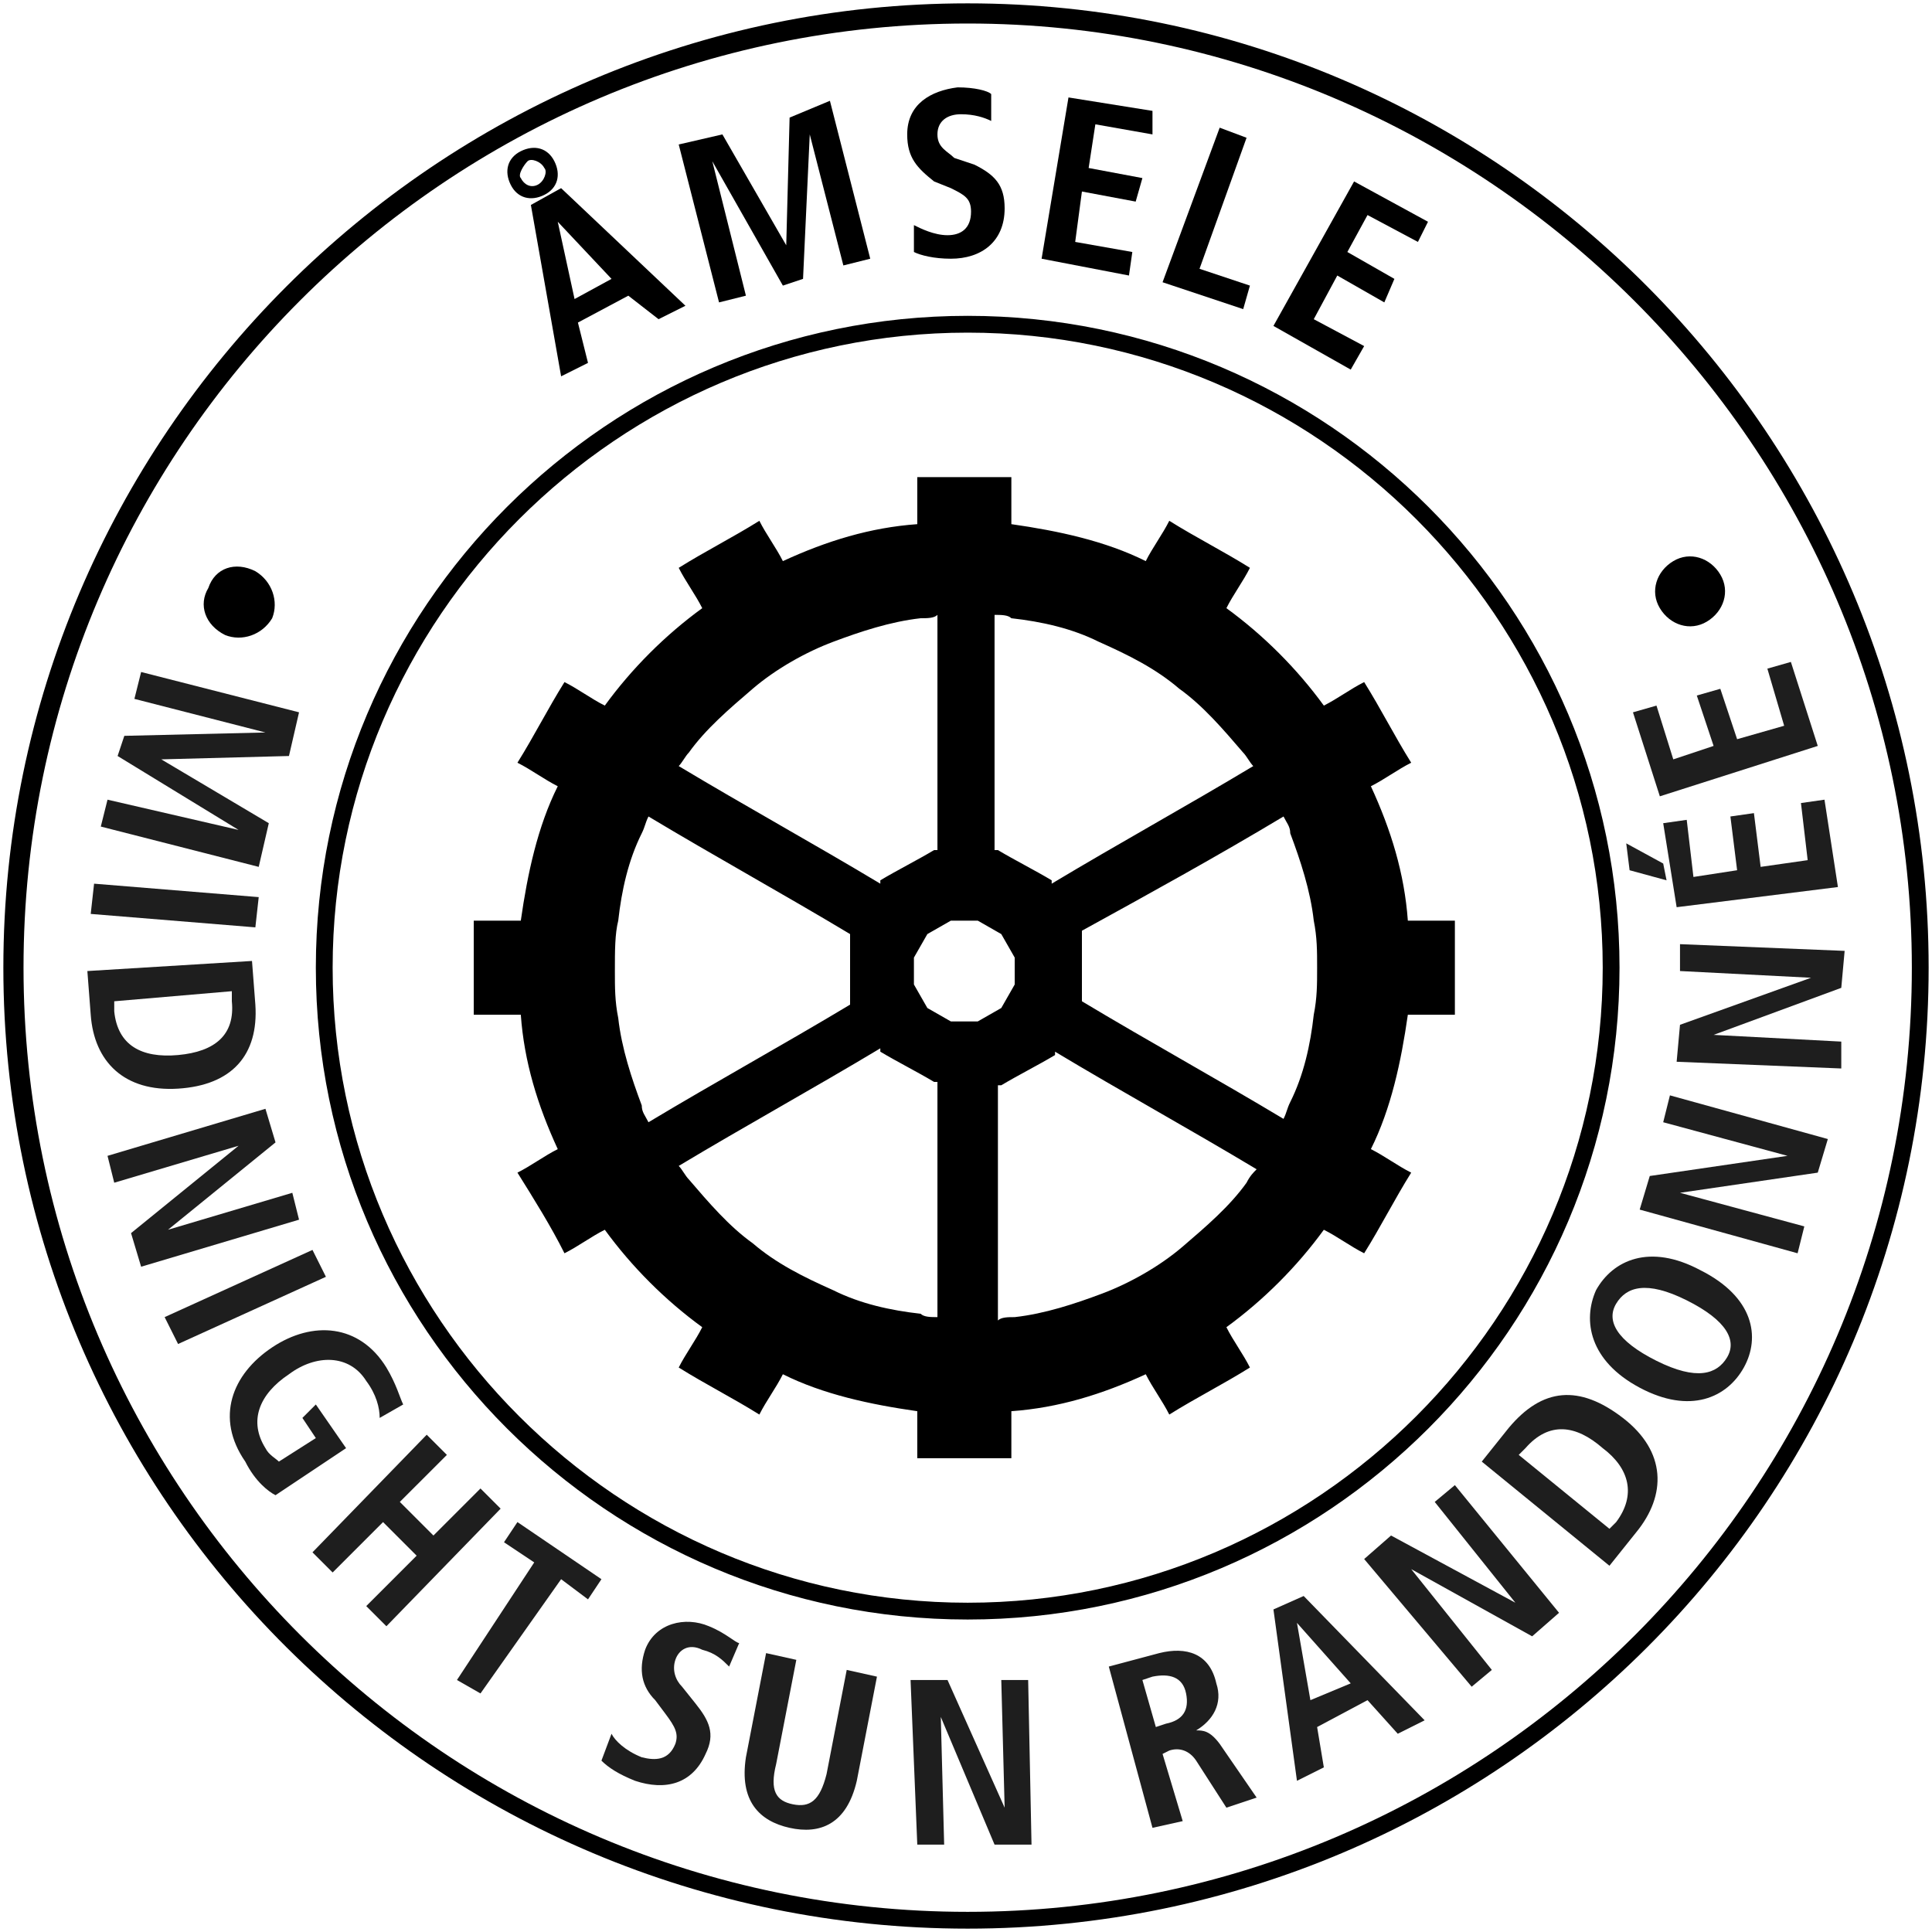
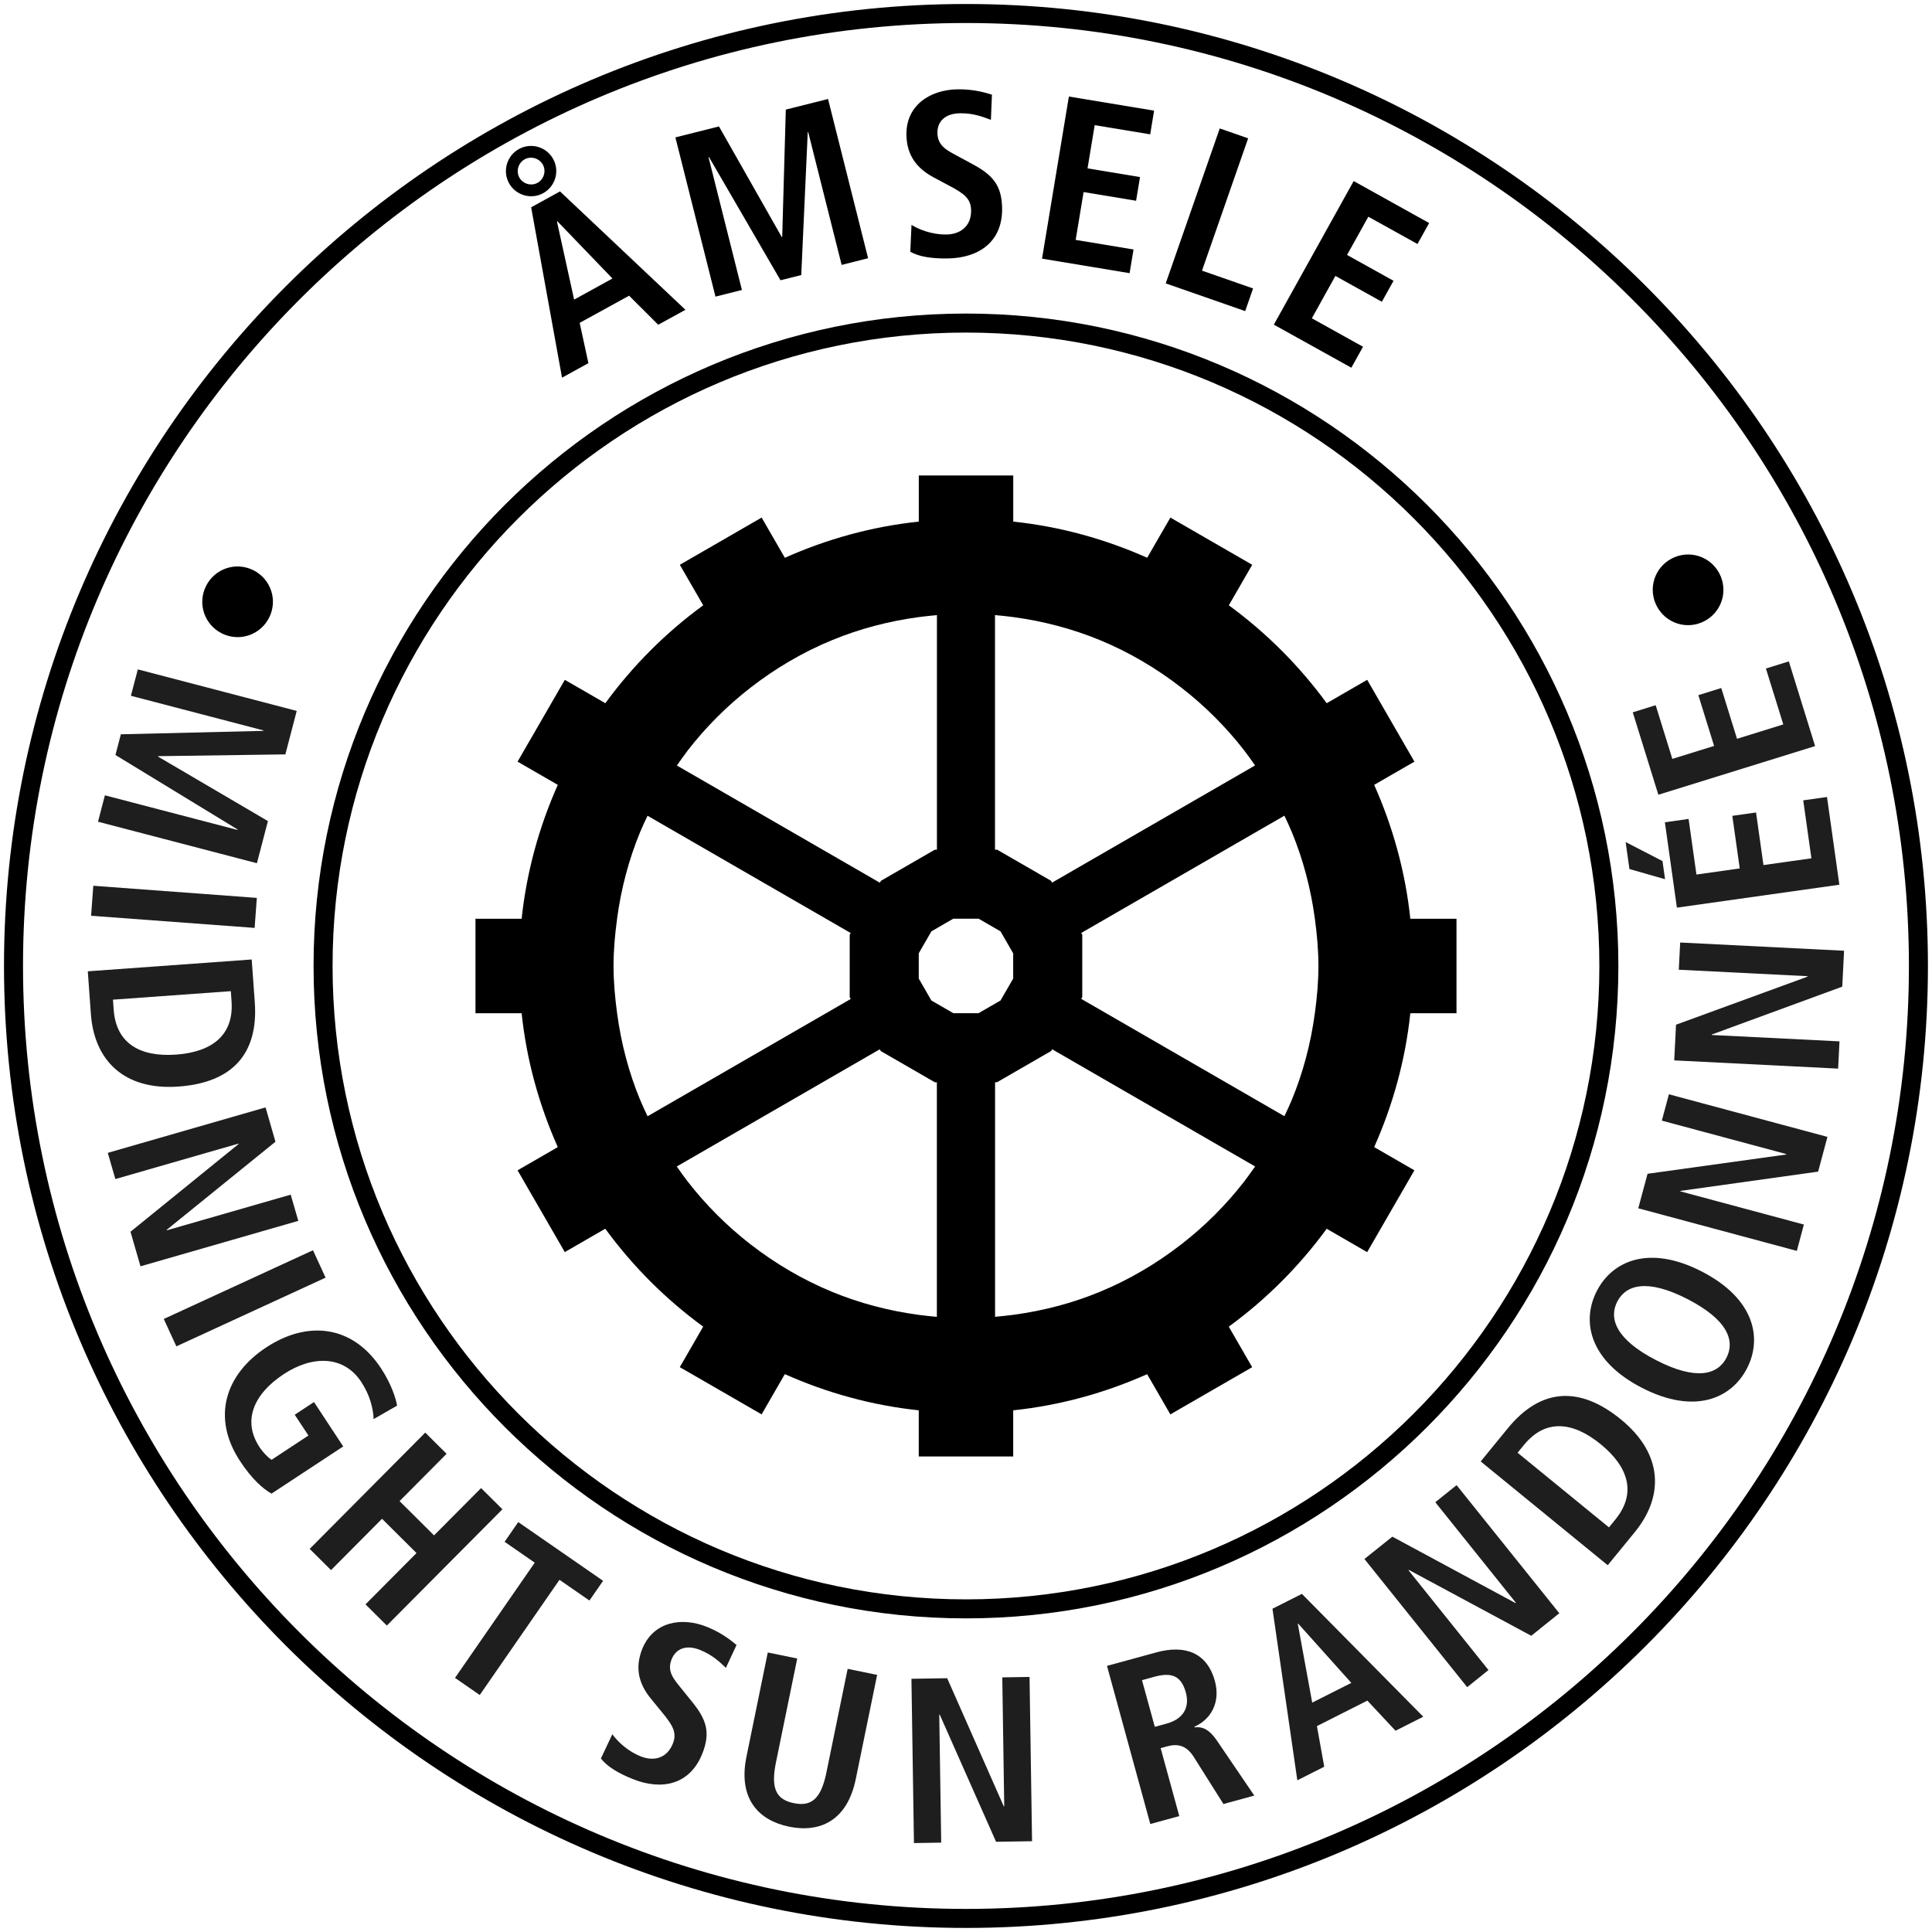
- <svg xmlns="http://www.w3.org/2000/svg" version="1.1" id="Lager_1" x="0px" y="0px" viewBox="0 0 57.5 57.5" style="enable-background:new 0 0 57.5 57.5;" xml:space="preserve">
-   <style type="text/css">
- 	.st0{opacity:0.88;}
- </style>
-   <path class="st0" d="M7.1,24.7L7.1,24.7l-3.6-2.2l0.2-0.6l4.2-0.1l0,0l-3.9-1l0.2-0.8l4.7,1.2l-0.3,1.3l-3.8,0.1l0,0L8,24.5  l-0.3,1.3l-4.7-1.2l0.2-0.8L7.1,24.7z" />
-   <path class="st0" d="M7.7,26.7l-0.1,0.9l-4.9-0.4l0.1-0.9L7.7,26.7z" />
-   <path class="st0" d="M7.5,28.6l0.1,1.3c0.1,1.5-0.7,2.4-2.3,2.5c-1.6,0.1-2.5-0.8-2.6-2.2l-0.1-1.3L7.5,28.6z M3.4,29.8l0,0.3  c0.1,1,0.8,1.4,1.9,1.3c1.1-0.1,1.7-0.6,1.6-1.6l0-0.3L3.4,29.8z" />
-   <path class="st0" d="M7.9,33l0.3,1L5,36.6l0,0l3.7-1.1l0.2,0.8l-4.7,1.4l-0.3-1l3.2-2.6l0,0l-3.7,1.1l-0.2-0.8L7.9,33z" />
-   <path class="st0" d="M9.3,37.2L9.7,38l-4.4,2l-0.4-0.8L9.3,37.2z" />
-   <path class="st0" d="M9.4,41.8l0.9,1.3l-2.1,1.4c-0.2-0.1-0.6-0.4-0.9-1c-0.9-1.3-0.4-2.6,0.8-3.4c1.2-0.8,2.6-0.7,3.4,0.6  c0.3,0.5,0.4,0.9,0.5,1.1l-0.7,0.4c0-0.3-0.1-0.7-0.4-1.1c-0.5-0.8-1.5-0.8-2.3-0.2c-0.9,0.6-1.2,1.4-0.7,2.2  c0.1,0.2,0.3,0.3,0.4,0.4l1.1-0.7l-0.4-0.6L9.4,41.8z" />
-   <path class="st0" d="M12.7,42.7l0.6,0.6l-1.4,1.4l1,1l1.4-1.4l0.6,0.6l-3.4,3.5l-0.6-0.6l1.5-1.5l-1-1l-1.5,1.5l-0.6-0.6L12.7,42.7z  " />
-   <path class="st0" d="M15.9,46.5L15,45.9l0.4-0.6l2.5,1.7l-0.4,0.6L16.7,47l-2.4,3.4L13.6,50L15.9,46.5z" />
-   <path class="st0" d="M18.2,51.6c0.1,0.2,0.4,0.5,0.9,0.7c0.4,0.1,0.8,0.1,1-0.4c0.1-0.3,0-0.5-0.3-0.9l-0.3-0.4  c-0.4-0.4-0.5-0.9-0.3-1.5c0.3-0.8,1.2-1,1.9-0.7c0.5,0.2,0.8,0.5,0.9,0.5l-0.3,0.7c-0.2-0.2-0.4-0.4-0.8-0.5  c-0.4-0.2-0.7,0-0.8,0.3c-0.1,0.3,0,0.6,0.2,0.8l0.4,0.5c0.4,0.5,0.6,0.9,0.3,1.5c-0.4,0.9-1.2,1.1-2.1,0.8c-0.5-0.2-0.8-0.4-1-0.6  L18.2,51.6z" />
-   <path class="st0" d="M23.7,49.4l-0.6,3.1c-0.2,0.8,0,1.1,0.5,1.2c0.5,0.1,0.8-0.1,1-0.9l0.6-3.1l0.9,0.2L25.5,53  c-0.3,1.3-1.1,1.6-2,1.4c-0.9-0.2-1.5-0.8-1.3-2.1l0.6-3.1L23.7,49.4z" />
-   <path class="st0" d="M27.1,50l1.1,0l1.7,3.8h0l-0.1-3.8l0.8,0l0.1,4.9l-1.1,0L28,51.1h0l0.1,3.8l-0.8,0L27.1,50z" />
-   <path class="st0" d="M33,49.6l1.5-0.4c0.8-0.2,1.5,0,1.7,0.9c0.2,0.6-0.1,1.1-0.6,1.4l0,0c0.2,0,0.4,0,0.7,0.4l1.1,1.6l-0.9,0.3  l-0.9-1.4c-0.2-0.3-0.5-0.4-0.8-0.3l-0.2,0.1l0.6,2l-0.9,0.2L33,49.6z M34.7,51.3c0.5-0.1,0.7-0.4,0.6-0.9c-0.1-0.5-0.5-0.6-1-0.5  L34,50l0.4,1.4L34.7,51.3z" />
-   <path class="st0" d="M40.7,50.6l-1.5,0.8l0.2,1.2L38.6,53l-0.7-5.1l0.9-0.4l3.6,3.7l-0.8,0.4L40.7,50.6z M40.2,50.1l-1.6-1.8l0,0  l0.4,2.3L40.2,50.1z" />
-   <path class="st0" d="M40.6,46.4l0.8-0.7l3.7,2l0,0l-2.4-3l0.6-0.5l3.1,3.8l-0.8,0.7l-3.6-2l0,0l2.4,3l-0.6,0.5L40.6,46.4z" />
-   <path class="st0" d="M44.1,43.5l0.8-1c1-1.2,2.1-1.3,3.4-0.3c1.3,1,1.3,2.3,0.4,3.4l-0.8,1L44.1,43.5z M47.9,45.5l0.2-0.2  c0.6-0.8,0.4-1.6-0.4-2.2c-0.8-0.7-1.6-0.8-2.3,0l-0.2,0.2L47.9,45.5z" />
-   <path class="st0" d="M47.5,38.4c0.5-0.9,1.6-1.4,3.1-0.6c1.6,0.8,1.8,2,1.3,2.9c-0.5,0.9-1.6,1.4-3.1,0.6  C47.3,40.5,47.1,39.3,47.5,38.4z M51.4,40.4c0.3-0.5,0-1.1-1.2-1.7s-1.8-0.4-2.1,0.1c-0.3,0.5,0,1.1,1.2,1.7S51.1,40.9,51.4,40.4z" />
-   <path class="st0" d="M48.8,36l0.3-1l4.1-0.6l0,0l-3.7-1l0.2-0.8l4.7,1.3l-0.3,1L50,35.5l0,0l3.7,1l-0.2,0.8L48.8,36z" />
-   <path class="st0" d="M49.9,31.6l0.1-1.1l3.9-1.4l0,0L50,28.9l0-0.8l4.9,0.2l-0.1,1.1L51,30.8l0,0l3.8,0.2l0,0.8L49.9,31.6z" />
-   <path class="st0" d="M48.5,25.9l-0.1-0.8l1.1,0.6l0.1,0.5L48.5,25.9z M49.9,27l-0.4-2.5l0.7-0.1l0.2,1.7l1.3-0.2l-0.2-1.6l0.7-0.1  l0.2,1.6l1.4-0.2l-0.2-1.7l0.7-0.1l0.4,2.6L49.9,27z" />
-   <path class="st0" d="M49.4,23.7l-0.8-2.5l0.7-0.2l0.5,1.6l1.2-0.4l-0.5-1.5l0.7-0.2l0.5,1.5l1.4-0.4l-0.5-1.7l0.7-0.2l0.8,2.5  L49.4,23.7z" />
-   <path d="M15.5,4.5c0.4-0.2,0.8-0.1,1,0.3s0.1,0.8-0.3,1c-0.4,0.2-0.8,0.1-1-0.3S15.1,4.7,15.5,4.5z M16,5.5c0.2-0.1,0.3-0.4,0.2-0.5  c-0.1-0.2-0.4-0.3-0.5-0.2s-0.3,0.4-0.2,0.5C15.6,5.5,15.8,5.6,16,5.5z M18.7,8.8l-1.5,0.8l0.3,1.2l-0.8,0.4l-0.9-5.1l0.9-0.5  l3.7,3.5l-0.8,0.4L18.7,8.8z M18.2,8.3l-1.6-1.7l0,0l0.5,2.3L18.2,8.3z" />
-   <path d="M24.1,4L24.1,4l-0.2,4.3l-0.6,0.2l-2.1-3.7l0,0l1,4l-0.8,0.2l-1.2-4.7l1.3-0.3l1.9,3.3l0,0l0.1-3.8L24.7,3l1.2,4.7l-0.8,0.2  L24.1,4z" />
-   <path d="M27.2,6.7c0.2,0.1,0.6,0.3,1,0.3c0.4,0,0.7-0.2,0.7-0.7c0-0.4-0.2-0.5-0.6-0.7l-0.5-0.2C27.3,5,27,4.7,27,4  c0-0.9,0.7-1.3,1.5-1.4c0.5,0,0.9,0.1,1,0.2l0,0.8c-0.2-0.1-0.5-0.2-0.9-0.2c-0.4,0-0.7,0.2-0.7,0.6c0,0.4,0.3,0.5,0.5,0.7L29,4.9  c0.6,0.3,0.9,0.6,0.9,1.3c0,1-0.7,1.5-1.6,1.5c-0.5,0-0.9-0.1-1.1-0.2L27.2,6.7z" />
-   <path d="M31.8,2.9l2.5,0.4L34.3,4l-1.7-0.3L32.4,5L34,5.3L33.8,6l-1.6-0.3L32,7.2l1.7,0.3l-0.1,0.7L31,7.7L31.8,2.9z" />
-   <path d="M36.3,3.8l0.8,0.3l-1.4,3.9l1.5,0.5l-0.2,0.7l-2.4-0.8L36.3,3.8z" />
-   <path d="M40.3,5.4l2.2,1.2l-0.3,0.6l-1.5-0.8l-0.6,1.1l1.4,0.8L41.2,9l-1.4-0.8l-0.7,1.3l1.5,0.8L40.2,11l-2.3-1.3L40.3,5.4z" />
-   <path d="M6.2,17.5C6.4,16.9,7,16.7,7.6,17c0.5,0.3,0.7,0.9,0.5,1.4c-0.3,0.5-0.9,0.7-1.4,0.5C6.1,18.6,5.9,18,6.2,17.5z" />
-   <path d="M51.2,17.1c0.3,0.5,0.1,1.1-0.4,1.4s-1.1,0.1-1.4-0.4c-0.3-0.5-0.1-1.1,0.4-1.4C50.3,16.4,50.9,16.6,51.2,17.1z" />
-   <path d="M28.8,57.4C13,57.4,0.1,44.6,0.1,28.8S13,0.1,28.8,0.1S57.4,13,57.4,28.8S44.6,57.4,28.8,57.4z M28.8,0.7  C13.3,0.7,0.7,13.3,0.7,28.8s12.6,28.1,28.1,28.1s28.1-12.6,28.1-28.1S44.2,0.7,28.8,0.7z" />
-   <path d="M28.8,48.2c-10.7,0-19.4-8.7-19.4-19.4S18.1,9.4,28.8,9.4s19.4,8.7,19.4,19.4S39.5,48.2,28.8,48.2z M28.8,9.9  c-10.4,0-18.9,8.5-18.9,18.9s8.5,18.9,18.9,18.9s18.9-8.5,18.9-18.9S39.2,9.9,28.8,9.9z" />
-   <path d="M16.8,37.3c0.4-0.2,0.8-0.5,1.2-0.7c0.8,1.1,1.8,2.1,2.9,2.9c-0.2,0.4-0.5,0.8-0.7,1.2c0.8,0.5,1.6,0.9,2.4,1.4  c0.2-0.4,0.5-0.8,0.7-1.2c1.2,0.6,2.6,0.9,4,1.1c0,0.5,0,0.9,0,1.4c0.9,0,1.9,0,2.8,0c0-0.5,0-0.9,0-1.4c1.4-0.1,2.7-0.5,4-1.1  c0.2,0.4,0.5,0.8,0.7,1.2c0.8-0.5,1.6-0.9,2.4-1.4c-0.2-0.4-0.5-0.8-0.7-1.2c1.1-0.8,2.1-1.8,2.9-2.9c0.4,0.2,0.8,0.5,1.2,0.7  c0.5-0.8,0.9-1.6,1.4-2.4c-0.4-0.2-0.8-0.5-1.2-0.7c0.6-1.2,0.9-2.6,1.1-4c0.5,0,0.9,0,1.4,0c0-0.9,0-1.9,0-2.8c-0.5,0-0.9,0-1.4,0  c-0.1-1.4-0.5-2.7-1.1-4c0.4-0.2,0.8-0.5,1.2-0.7c-0.5-0.8-0.9-1.6-1.4-2.4c-0.4,0.2-0.8,0.5-1.2,0.7c-0.8-1.1-1.8-2.1-2.9-2.9  c0.2-0.4,0.5-0.8,0.7-1.2c-0.8-0.5-1.6-0.9-2.4-1.4c-0.2,0.4-0.5,0.8-0.7,1.2c-1.2-0.6-2.6-0.9-4-1.1c0-0.5,0-0.9,0-1.4  c-0.9,0-1.9,0-2.8,0c0,0.5,0,0.9,0,1.4c-1.4,0.1-2.7,0.5-4,1.1c-0.2-0.4-0.5-0.8-0.7-1.2c-0.8,0.5-1.6,0.9-2.4,1.4  c0.2,0.4,0.5,0.8,0.7,1.2c-1.1,0.8-2.1,1.8-2.9,2.9c-0.4-0.2-0.8-0.5-1.2-0.7c-0.5,0.8-0.9,1.6-1.4,2.4c0.4,0.2,0.8,0.5,1.2,0.7  c-0.6,1.2-0.9,2.6-1.1,4c-0.5,0-0.9,0-1.4,0c0,0.9,0,1.9,0,2.8c0.5,0,0.9,0,1.4,0c0.1,1.4,0.5,2.7,1.1,4c-0.4,0.2-0.8,0.5-1.2,0.7  C15.9,35.7,16.4,36.5,16.8,37.3z M27.9,39.2c-0.2,0-0.4,0-0.5-0.1c-0.9-0.1-1.8-0.3-2.6-0.7c-0.9-0.4-1.7-0.8-2.4-1.4  c-0.7-0.5-1.3-1.2-1.9-1.9c-0.1-0.1-0.2-0.3-0.3-0.4c2-1.2,4-2.3,6-3.5c0,0,0,0,0,0.1c0.5,0.3,1.1,0.6,1.6,0.9c0,0,0,0,0.1,0  C27.9,34.6,27.9,36.9,27.9,39.2z M37.1,35.2c-0.5,0.7-1.2,1.3-1.9,1.9c-0.7,0.6-1.6,1.1-2.4,1.4c-0.8,0.3-1.7,0.6-2.6,0.7  c-0.2,0-0.4,0-0.5,0.1c0-2.3,0-4.7,0-7c0,0,0,0,0.1,0c0.5-0.3,1.1-0.6,1.6-0.9c0,0,0,0,0-0.1c2,1.2,4,2.3,6,3.5  C37.3,34.9,37.2,35,37.1,35.2z M38.2,24.3c0.1,0.2,0.2,0.3,0.2,0.5c0.3,0.8,0.6,1.7,0.7,2.6c0.1,0.5,0.1,0.9,0.1,1.4  c0,0.5,0,0.9-0.1,1.4c-0.1,0.9-0.3,1.8-0.7,2.6c-0.1,0.2-0.1,0.3-0.2,0.5c-2-1.2-4-2.3-6-3.5c0,0,0,0,0-0.1c0-0.6,0-1.2,0-1.9  c0,0,0,0,0-0.1C34.2,26.6,36.2,25.5,38.2,24.3z M29.6,18.3c0.2,0,0.4,0,0.5,0.1c0.9,0.1,1.8,0.3,2.6,0.7c0.9,0.4,1.7,0.8,2.4,1.4  c0.7,0.5,1.3,1.2,1.9,1.9c0.1,0.1,0.2,0.3,0.3,0.4c-2,1.2-4,2.3-6,3.5c0,0,0,0,0-0.1c-0.5-0.3-1.1-0.6-1.6-0.9c0,0,0,0-0.1,0  C29.6,23,29.6,20.7,29.6,18.3z M29.1,27.4l0.7,0.4l0.4,0.7v0.8l-0.4,0.7l-0.7,0.4h-0.8l-0.7-0.4l-0.4-0.7v-0.8l0.4-0.7l0.7-0.4H29.1  z M20.5,22.4c0.5-0.7,1.2-1.3,1.9-1.9c0.7-0.6,1.6-1.1,2.4-1.4c0.8-0.3,1.7-0.6,2.6-0.7c0.2,0,0.4,0,0.5-0.1c0,2.3,0,4.7,0,7  c0,0,0,0-0.1,0c-0.5,0.3-1.1,0.6-1.6,0.9c0,0,0,0,0,0.1c-2-1.2-4-2.3-6-3.5C20.3,22.7,20.4,22.5,20.5,22.4z M18.4,27.4  c0.1-0.9,0.3-1.8,0.7-2.6c0.1-0.2,0.1-0.3,0.2-0.5c2,1.2,4,2.3,6,3.5c0,0,0,0,0,0.1c0,0.6,0,1.2,0,1.9c0,0,0,0,0,0.1  c-2,1.2-4,2.3-6,3.5c-0.1-0.2-0.2-0.3-0.2-0.5c-0.3-0.8-0.6-1.7-0.7-2.6c-0.1-0.5-0.1-0.9-0.1-1.4C18.3,28.3,18.3,27.8,18.4,27.4z" />
+ <svg xmlns="http://www.w3.org/2000/svg" id="a" width="20.285mm" height="20.285mm" viewBox="0 0 57.5 57.5">
+   <defs>
+     <style>.b{opacity:.88;}</style>
+   </defs>
+   <path class="b" d="M7.066,24.7l.004-.014-3.634-2.216,.161-.616,4.238-.102,.004-.014-3.943-1.03,.206-.786,4.729,1.236-.338,1.294-3.785,.053-.003,.014,3.269,1.918-.328,1.254-4.729-1.235,.205-.786,3.943,1.03Z" />
+   <path class="b" d="M7.644,26.723l-.066,.893-4.867-.361,.066-.893,4.867,.361Z" />
+   <path class="b" d="M7.491,28.556l.092,1.272c.109,1.523-.656,2.394-2.271,2.51-1.643,.118-2.51-.803-2.607-2.158l-.092-1.272,4.878-.352Zm-4.129,1.196l.022,.301c.072,1.006,.79,1.411,1.859,1.334,1.068-.077,1.721-.581,1.648-1.587l-.021-.301-3.509,.253Z" />
+   <path class="b" d="M7.904,32.958l.294,1.022-3.238,2.623,.004,.014,3.688-1.062,.226,.78-4.697,1.353-.297-1.029,3.214-2.608-.004-.014-3.661,1.054-.225-.78,4.697-1.353Z" />
+   <path class="b" d="M9.315,37.21l.375,.815-4.441,2.045-.375-.815,4.441-2.045Z" />
+   <path class="b" d="M9.346,41.729l.869,1.32-2.134,1.404c-.249-.138-.587-.435-.936-.967-.861-1.309-.431-2.589,.779-3.385,1.209-.796,2.556-.685,3.417,.624,.308,.468,.444,.905,.477,1.109l-.698,.401c-.012-.336-.122-.732-.368-1.106-.522-.795-1.458-.791-2.306-.233-.917,.604-1.228,1.403-.725,2.169,.115,.175,.254,.31,.36,.382l1.099-.723-.408-.619,.573-.377Z" />
+   <path class="b" d="M12.656,42.637l.635,.631-1.399,1.408,1.026,1.02,1.4-1.408,.635,.631-3.44,3.461-.635-.631,1.518-1.527-1.026-1.02-1.518,1.527-.635-.631,3.439-3.461Z" />
+   <path class="b" d="M15.915,46.508l-.897-.621,.406-.587,2.525,1.748-.406,.587-.892-.617-2.373,3.429-.736-.51,2.373-3.429Z" />
+   <path class="b" d="M18.223,51.612c.121,.169,.409,.487,.851,.663,.364,.145,.769,.074,.951-.381,.13-.325-.002-.544-.316-.926l-.329-.402c-.351-.426-.5-.9-.267-1.485,.324-.812,1.162-.968,1.923-.664,.481,.191,.769,.45,.885,.541l-.317,.68c-.17-.158-.39-.382-.773-.534-.416-.166-.719-.031-.843,.281-.135,.338,.04,.559,.237,.803l.378,.468c.414,.512,.554,.898,.299,1.536-.368,.923-1.201,1.103-2.065,.758-.455-.182-.78-.387-.953-.614l.341-.723Z" />
+   <path class="b" d="M23.727,49.36l-.634,3.097c-.163,.795,.023,1.105,.537,1.209,.5,.102,.8-.106,.963-.901l.635-3.097,.877,.18-.635,3.097c-.258,1.261-1.086,1.605-1.983,1.421-.904-.185-1.529-.827-1.27-2.088l.634-3.097,.877,.18Z" />
+   <path class="b" d="M27.125,49.964l1.065-.017,1.684,3.813h.014l-.058-3.838,.811-.013,.075,4.889-1.071,.017-1.677-3.785h-.014l.058,3.81-.811,.013-.075-4.889Z" />
+   <path class="b" d="M32.945,49.58l1.471-.402c.836-.23,1.506-.007,1.742,.856,.168,.614-.103,1.131-.607,1.355l.005,.021c.183-.021,.4,.006,.669,.404l1.105,1.626-.918,.251-.884-1.403c-.217-.34-.473-.4-.789-.314l-.196,.054,.555,2.022-.863,.236-1.289-4.707Zm1.775,1.718c.458-.125,.704-.446,.573-.926-.147-.539-.468-.597-.954-.464l-.351,.097,.381,1.389,.351-.096Z" />
+   <path class="b" d="M40.696,50.613l-1.502,.759,.218,1.209-.801,.404-.74-5.106,.876-.442,3.612,3.656-.826,.417-.837-.896Zm-.478-.527l-1.58-1.762-.013,.007,.429,2.342,1.164-.587Z" />
+   <path class="b" d="M40.608,46.399l.831-.665,3.667,1.978,.011-.009-2.4-2.994,.634-.508,3.057,3.812-.835,.671-3.644-1.961-.011,.009,2.382,2.972-.634,.509-3.057-3.813Z" />
+   <path class="b" d="M44.068,43.496l.806-.986c.965-1.181,2.117-1.286,3.368-.265,1.273,1.04,1.272,2.303,.413,3.353l-.806,.986-3.781-3.089Zm3.817,1.962l.19-.233c.638-.78,.395-1.565-.435-2.242-.829-.678-1.647-.759-2.284,.021l-.19,.232,2.72,2.222Z" />
+   <path class="b" d="M47.524,38.423c.464-.902,1.562-1.385,3.125-.58,1.563,.805,1.81,1.978,1.345,2.881-.465,.903-1.563,1.385-3.126,.581-1.562-.805-1.809-1.978-1.344-2.882Zm3.859,1.987c.26-.505,.038-1.13-1.157-1.745s-1.833-.432-2.093,.072c-.259,.504-.038,1.13,1.157,1.745s1.833,.432,2.093-.072Z" />
+   <path class="b" d="M48.758,35.961l.276-1.027,4.125-.573,.004-.014-3.704-.995,.211-.784,4.718,1.268-.277,1.034-4.097,.573-.004,.014,3.677,.988-.21,.784-4.719-1.268Z" />
+   <path class="b" d="M49.828,31.559l.054-1.062,3.911-1.429,.001-.015-3.83-.192,.041-.81,4.878,.245-.054,1.069-3.883,1.424-.001,.014,3.802,.19-.041,.811-4.878-.245Z" />
+   <path class="b" d="M48.495,25.865l-.113-.804,1.097,.566,.076,.54-1.06-.303Zm1.413,1.15l-.358-2.542,.706-.1,.233,1.655,1.289-.182-.221-1.565,.706-.1,.221,1.565,1.427-.201-.243-1.725,.707-.1,.368,2.611-4.835,.682Z" />
+   <path class="b" d="M49.356,23.653l-.762-2.453,.682-.212,.496,1.598,1.243-.386-.469-1.511,.682-.212,.469,1.511,1.377-.428-.517-1.664,.682-.212,.782,2.521-4.665,1.448Z" />
+   <path d="M15.445,4.435c.362-.198,.818-.066,1.018,.296s.066,.818-.296,1.018c-.361,.198-.817,.066-1.017-.296s-.066-.818,.295-1.018Zm.554,1.006c.19-.104,.262-.352,.157-.541-.104-.19-.352-.263-.542-.158s-.262,.352-.157,.542c.104,.19,.352,.263,.542,.157Zm2.725,3.359l-1.472,.809,.26,1.199-.785,.432-.919-5.07,.859-.473,3.733,3.523-.81,.445-.867-.865Zm-.496-.511l-1.639-1.703-.013,.007,.511,2.324,1.141-.628Z" />
+   <path d="M24.054,3.932l-.014,.003-.193,4.251-.618,.155-2.128-3.666-.014,.004,.994,3.951-.787,.198-1.193-4.739,1.297-.326,1.868,3.291,.014-.003,.107-3.789,1.257-.316,1.192,4.739-.787,.199-.995-3.952Z" />
+   <path d="M27.129,6.694c.177,.109,.565,.292,1.042,.285,.392-.006,.738-.229,.731-.719-.006-.351-.211-.501-.649-.732l-.459-.245c-.487-.259-.808-.64-.817-1.27-.014-.876,.701-1.342,1.52-1.355,.519-.008,.885,.119,1.025,.159l-.031,.75c-.218-.08-.507-.202-.92-.196-.449,.007-.676,.249-.671,.585,.005,.364,.253,.501,.528,.65l.529,.286c.579,.314,.857,.617,.868,1.304,.015,.995-.685,1.481-1.617,1.496-.49,.008-.869-.057-1.116-.2l.036-.799Z" />
+   <path d="M31.812,2.873l2.536,.42-.116,.705-1.652-.273-.213,1.286,1.562,.259-.117,.705-1.562-.259-.236,1.424,1.722,.285-.117,.705-2.606-.432,.799-4.825Z" />
+   <path d="M36.301,3.822l.846,.295-1.373,3.938,1.52,.53-.235,.674-2.365-.825,1.608-4.611Z" />
+   <path d="M40.289,5.389l2.245,1.249-.347,.624-1.463-.812-.633,1.138,1.383,.769-.347,.624-1.383-.769-.701,1.261,1.523,.847-.347,.624-2.307-1.282,2.375-4.271Z" />
+   <path d="M6.132,17.441c.26-.521,.889-.731,1.409-.47,.521,.261,.731,.889,.47,1.409-.26,.521-.889,.731-1.409,.471-.521-.261-.731-.889-.47-1.41Z" />
+   <path d="M51.172,17.068c.27,.517,.071,1.148-.445,1.418s-1.148,.07-1.418-.446c-.27-.516-.071-1.148,.445-1.417,.517-.27,1.149-.071,1.418,.445Z" />
+   <path d="M28.749,57.379C12.962,57.379,.119,44.536,.119,28.749S12.962,.119,28.749,.119s28.63,12.843,28.63,28.63-12.843,28.63-28.63,28.63ZM28.749,.685C13.275,.685,.685,13.275,.685,28.749s12.59,28.064,28.064,28.064,28.064-12.59,28.064-28.064S44.223,.685,28.749,.685Z" />
+   <path d="M28.749,48.166c-10.707,0-19.417-8.71-19.417-19.417S18.042,9.332,28.749,9.332s19.417,8.71,19.417,19.417-8.71,19.417-19.417,19.417Zm0-38.268c-10.395,0-18.851,8.456-18.851,18.851s8.456,18.851,18.851,18.851,18.851-8.456,18.851-18.851S39.144,9.898,28.749,9.898Z" />
+   <path d="M16.809,37.265l1.205-.696c.815,1.116,1.798,2.099,2.914,2.914-.232,.402-.464,.804-.696,1.206,.812,.468,1.623,.937,2.435,1.405l.691-1.197c1.242,.554,2.579,.928,3.986,1.077v1.373h2.811v-1.373c1.406-.148,2.744-.523,3.986-1.076,.23,.399,.46,.798,.691,1.197,.812-.468,1.624-.937,2.435-1.405-.232-.402-.464-.804-.696-1.206,1.116-.815,2.098-1.798,2.914-2.914l1.204,.696,1.406-2.435c-.399-.23-.798-.461-1.197-.691,.553-1.242,.927-2.579,1.076-3.984h1.374v-2.812h-1.374c-.148-1.406-.523-2.743-1.076-3.985,.399-.23,.798-.461,1.198-.691-.469-.812-.938-1.623-1.406-2.435-.402,.232-.803,.464-1.205,.696-.815-1.116-1.798-2.098-2.913-2.914,.232-.402,.464-.804,.696-1.206-.812-.468-1.624-.937-2.435-1.405-.23,.399-.46,.798-.691,1.196-1.242-.553-2.58-.928-3.986-1.076v-1.373h-2.811v1.373c-1.406,.148-2.744,.523-3.986,1.077-.23-.399-.461-.798-.691-1.197-.812,.468-1.623,.937-2.435,1.405,.232,.402,.464,.804,.696,1.206-1.116,.815-2.098,1.798-2.913,2.914-.402-.232-.804-.464-1.206-.696-.469,.812-.937,1.623-1.406,2.435,.399,.23,.798,.461,1.197,.691-.553,1.242-.927,2.579-1.076,3.985h-1.374v2.812h1.374c.148,1.406,.523,2.743,1.076,3.984-.399,.23-.798,.461-1.197,.691,.469,.812,.937,1.623,1.406,2.435Zm11.075,1.927c-.181-.017-.362-.035-.541-.059-.898-.121-1.761-.349-2.573-.683-.877-.361-1.69-.841-2.43-1.414-.703-.545-1.334-1.176-1.879-1.879-.111-.143-.215-.291-.319-.44,2.014-1.163,4.027-2.325,6.041-3.488l.031,.053c.536,.309,1.072,.619,1.608,.928h.061v6.982Zm9.152-4.036c-.545,.703-1.176,1.334-1.88,1.879-.739,.573-1.553,1.054-2.429,1.415-.811,.334-1.675,.562-2.572,.682-.179,.024-.36,.042-.54,.059v-6.982h.059c.536-.309,1.072-.619,1.608-.928l.031-.053c2.014,1.163,4.027,2.325,6.041,3.488-.104,.148-.208,.296-.318,.44Zm1.19-10.879c.077,.163,.155,.326,.224,.494,.334,.811,.562,1.674,.683,2.571,.062,.461,.106,.928,.106,1.406s-.043,.945-.106,1.406c-.121,.897-.349,1.76-.682,2.571-.069,.168-.147,.332-.225,.495-2.016-1.164-4.032-2.328-6.047-3.492l.031-.054v-1.854l-.031-.053c2.016-1.164,4.032-2.328,6.048-3.491Zm-8.612-5.971c.181,.017,.362,.035,.54,.059,.898,.121,1.761,.349,2.572,.682,.877,.361,1.69,.842,2.429,1.415,.704,.545,1.334,1.175,1.879,1.878,.111,.143,.216,.292,.319,.441-2.014,1.163-4.028,2.326-6.042,3.488l-.032-.056c-.535-.309-1.069-.617-1.604-.926h-.062v-6.982Zm-.488,9.037l.651,.376,.377,.653v.753l-.377,.652-.653,.377h-.751l-.653-.377-.376-.652v-.754l.377-.653,.651-.376h.754Zm-8.663-5.002c.545-.703,1.175-1.333,1.878-1.878,.739-.573,1.553-1.054,2.43-1.414,.811-.334,1.675-.562,2.573-.683,.179-.024,.36-.042,.541-.059v6.982h-.064c-.534,.309-1.069,.617-1.603,.926l-.032,.056c-2.014-1.163-4.027-2.325-6.041-3.488,.104-.149,.208-.297,.319-.441Zm-2.098,5.002c.121-.897,.349-1.76,.683-2.571,.069-.168,.146-.331,.224-.494,2.016,1.164,4.031,2.327,6.047,3.491l-.03,.052v1.857l.031,.053c-2.016,1.164-4.031,2.328-6.047,3.491-.078-.164-.155-.328-.225-.495-.334-.811-.562-1.674-.682-2.571-.062-.461-.106-.928-.106-1.406s.043-.945,.106-1.406Z" />
</svg>
